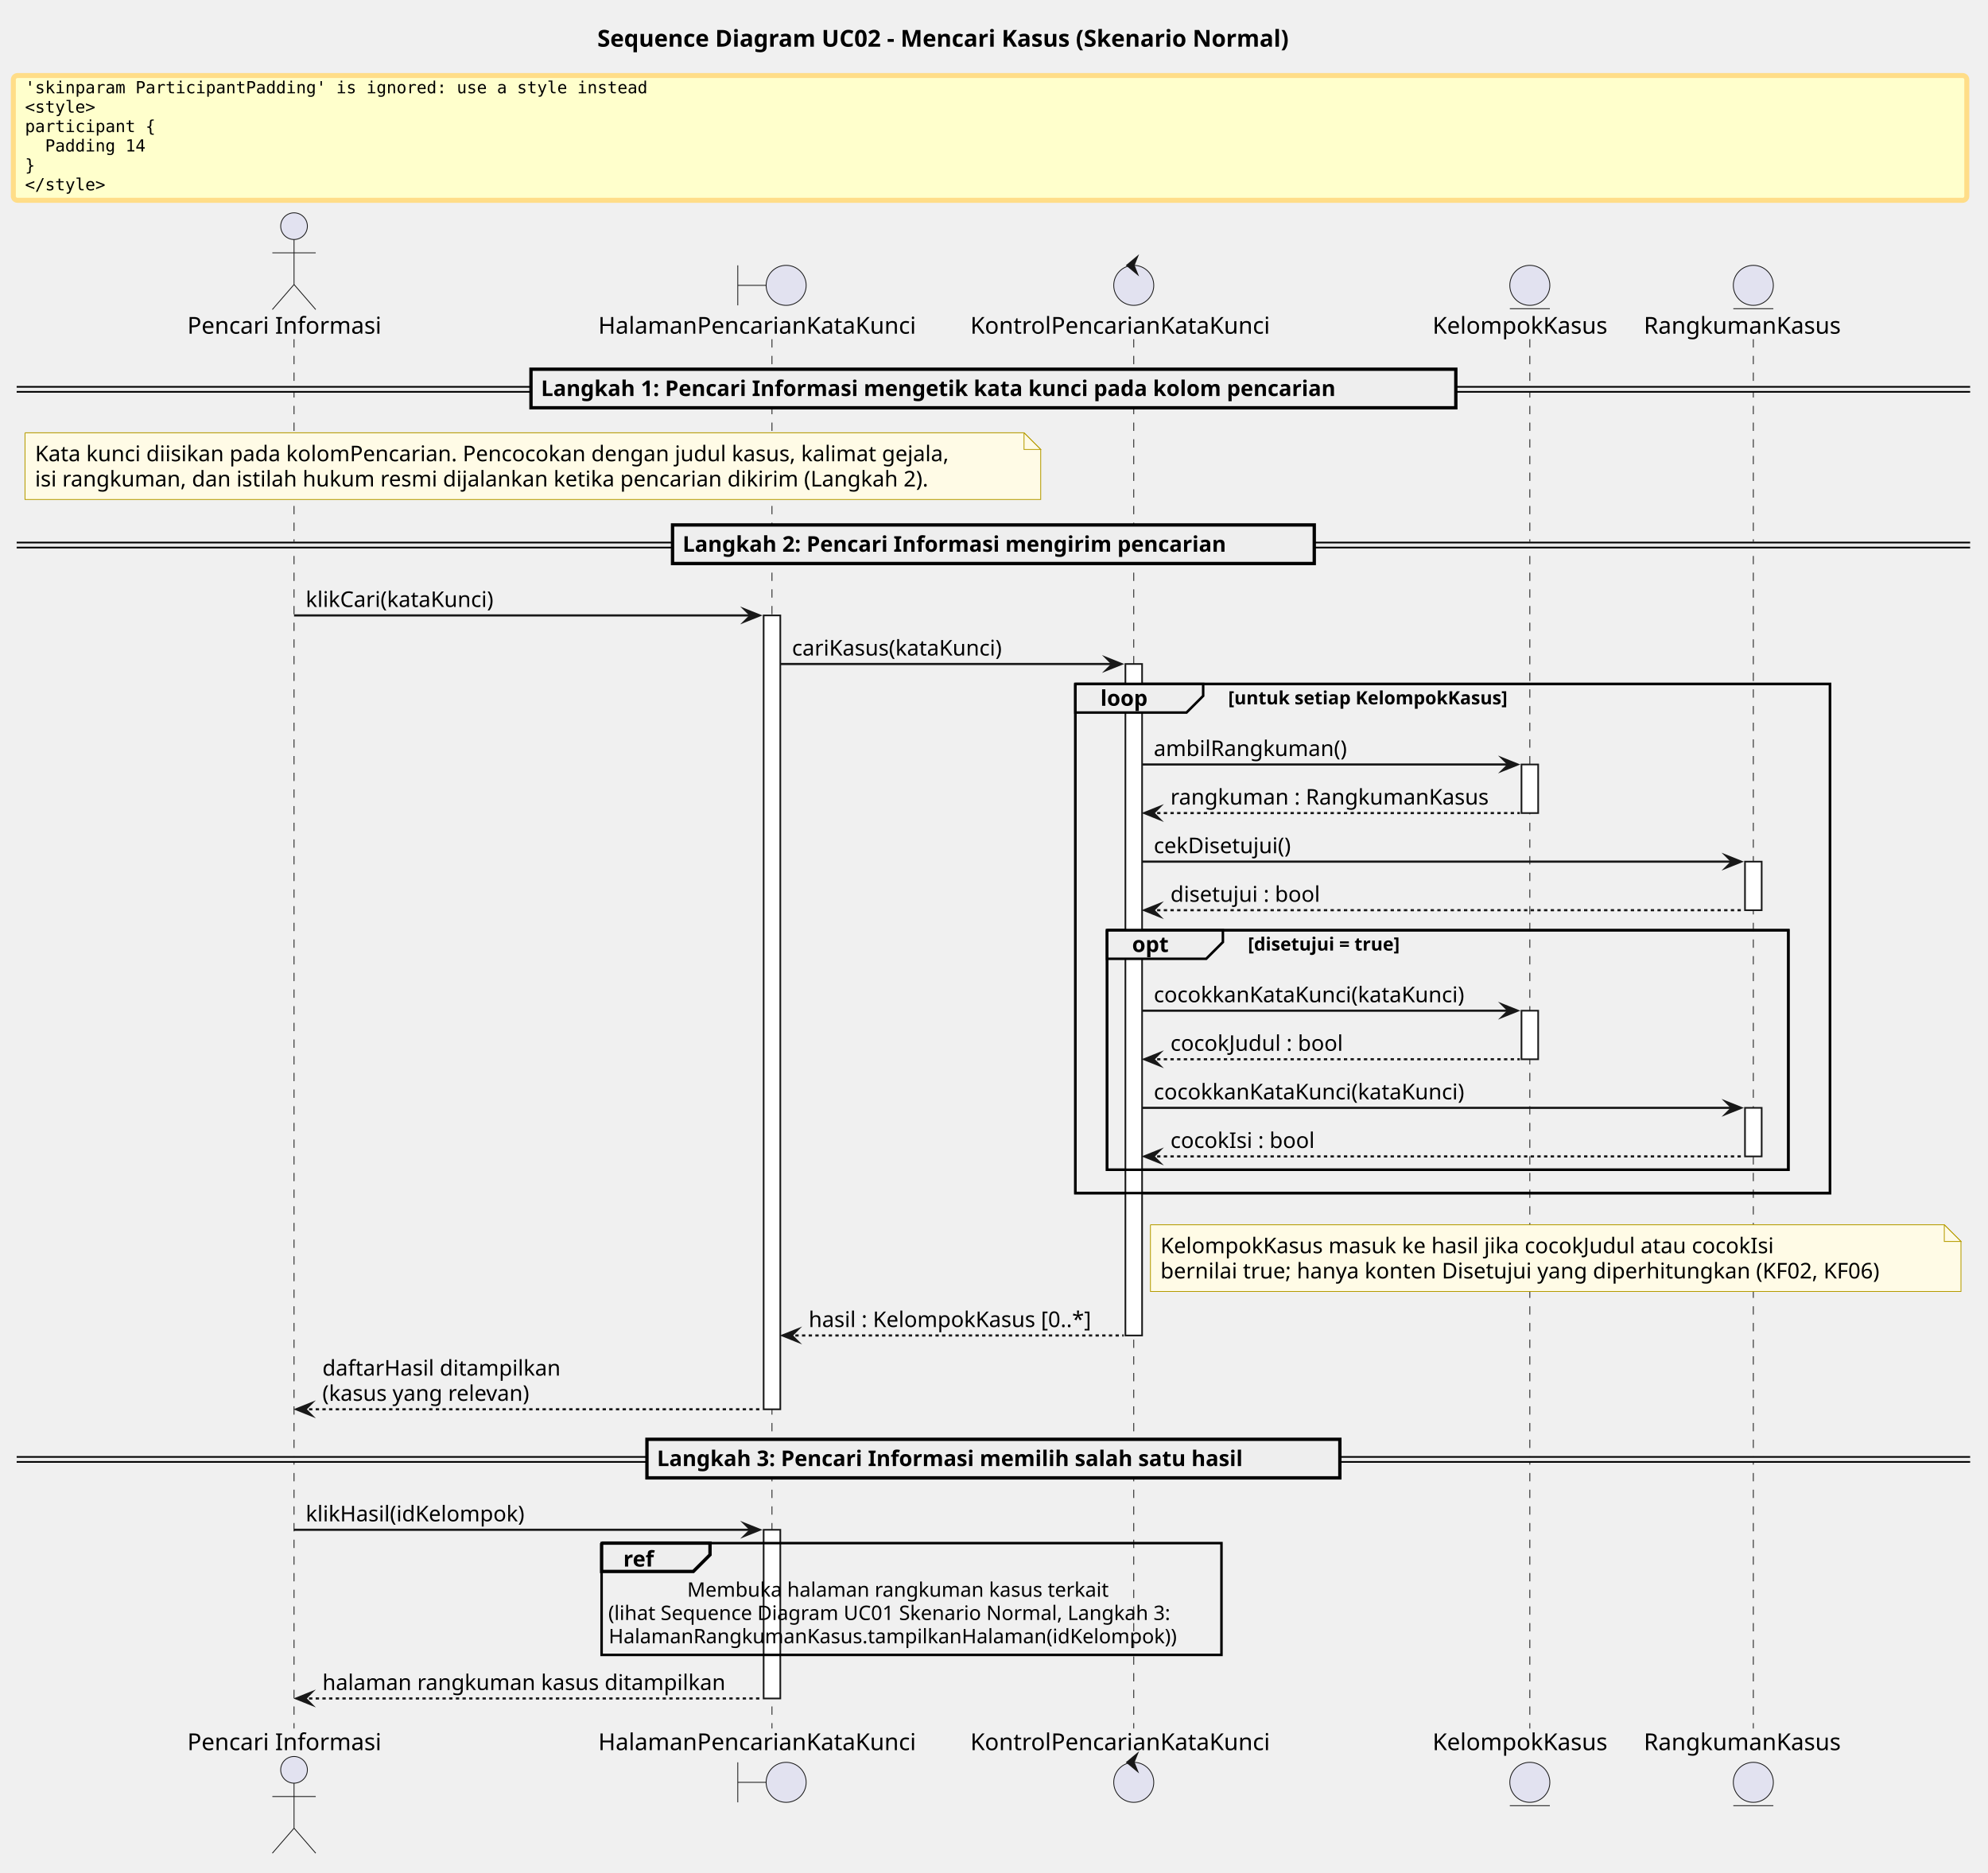
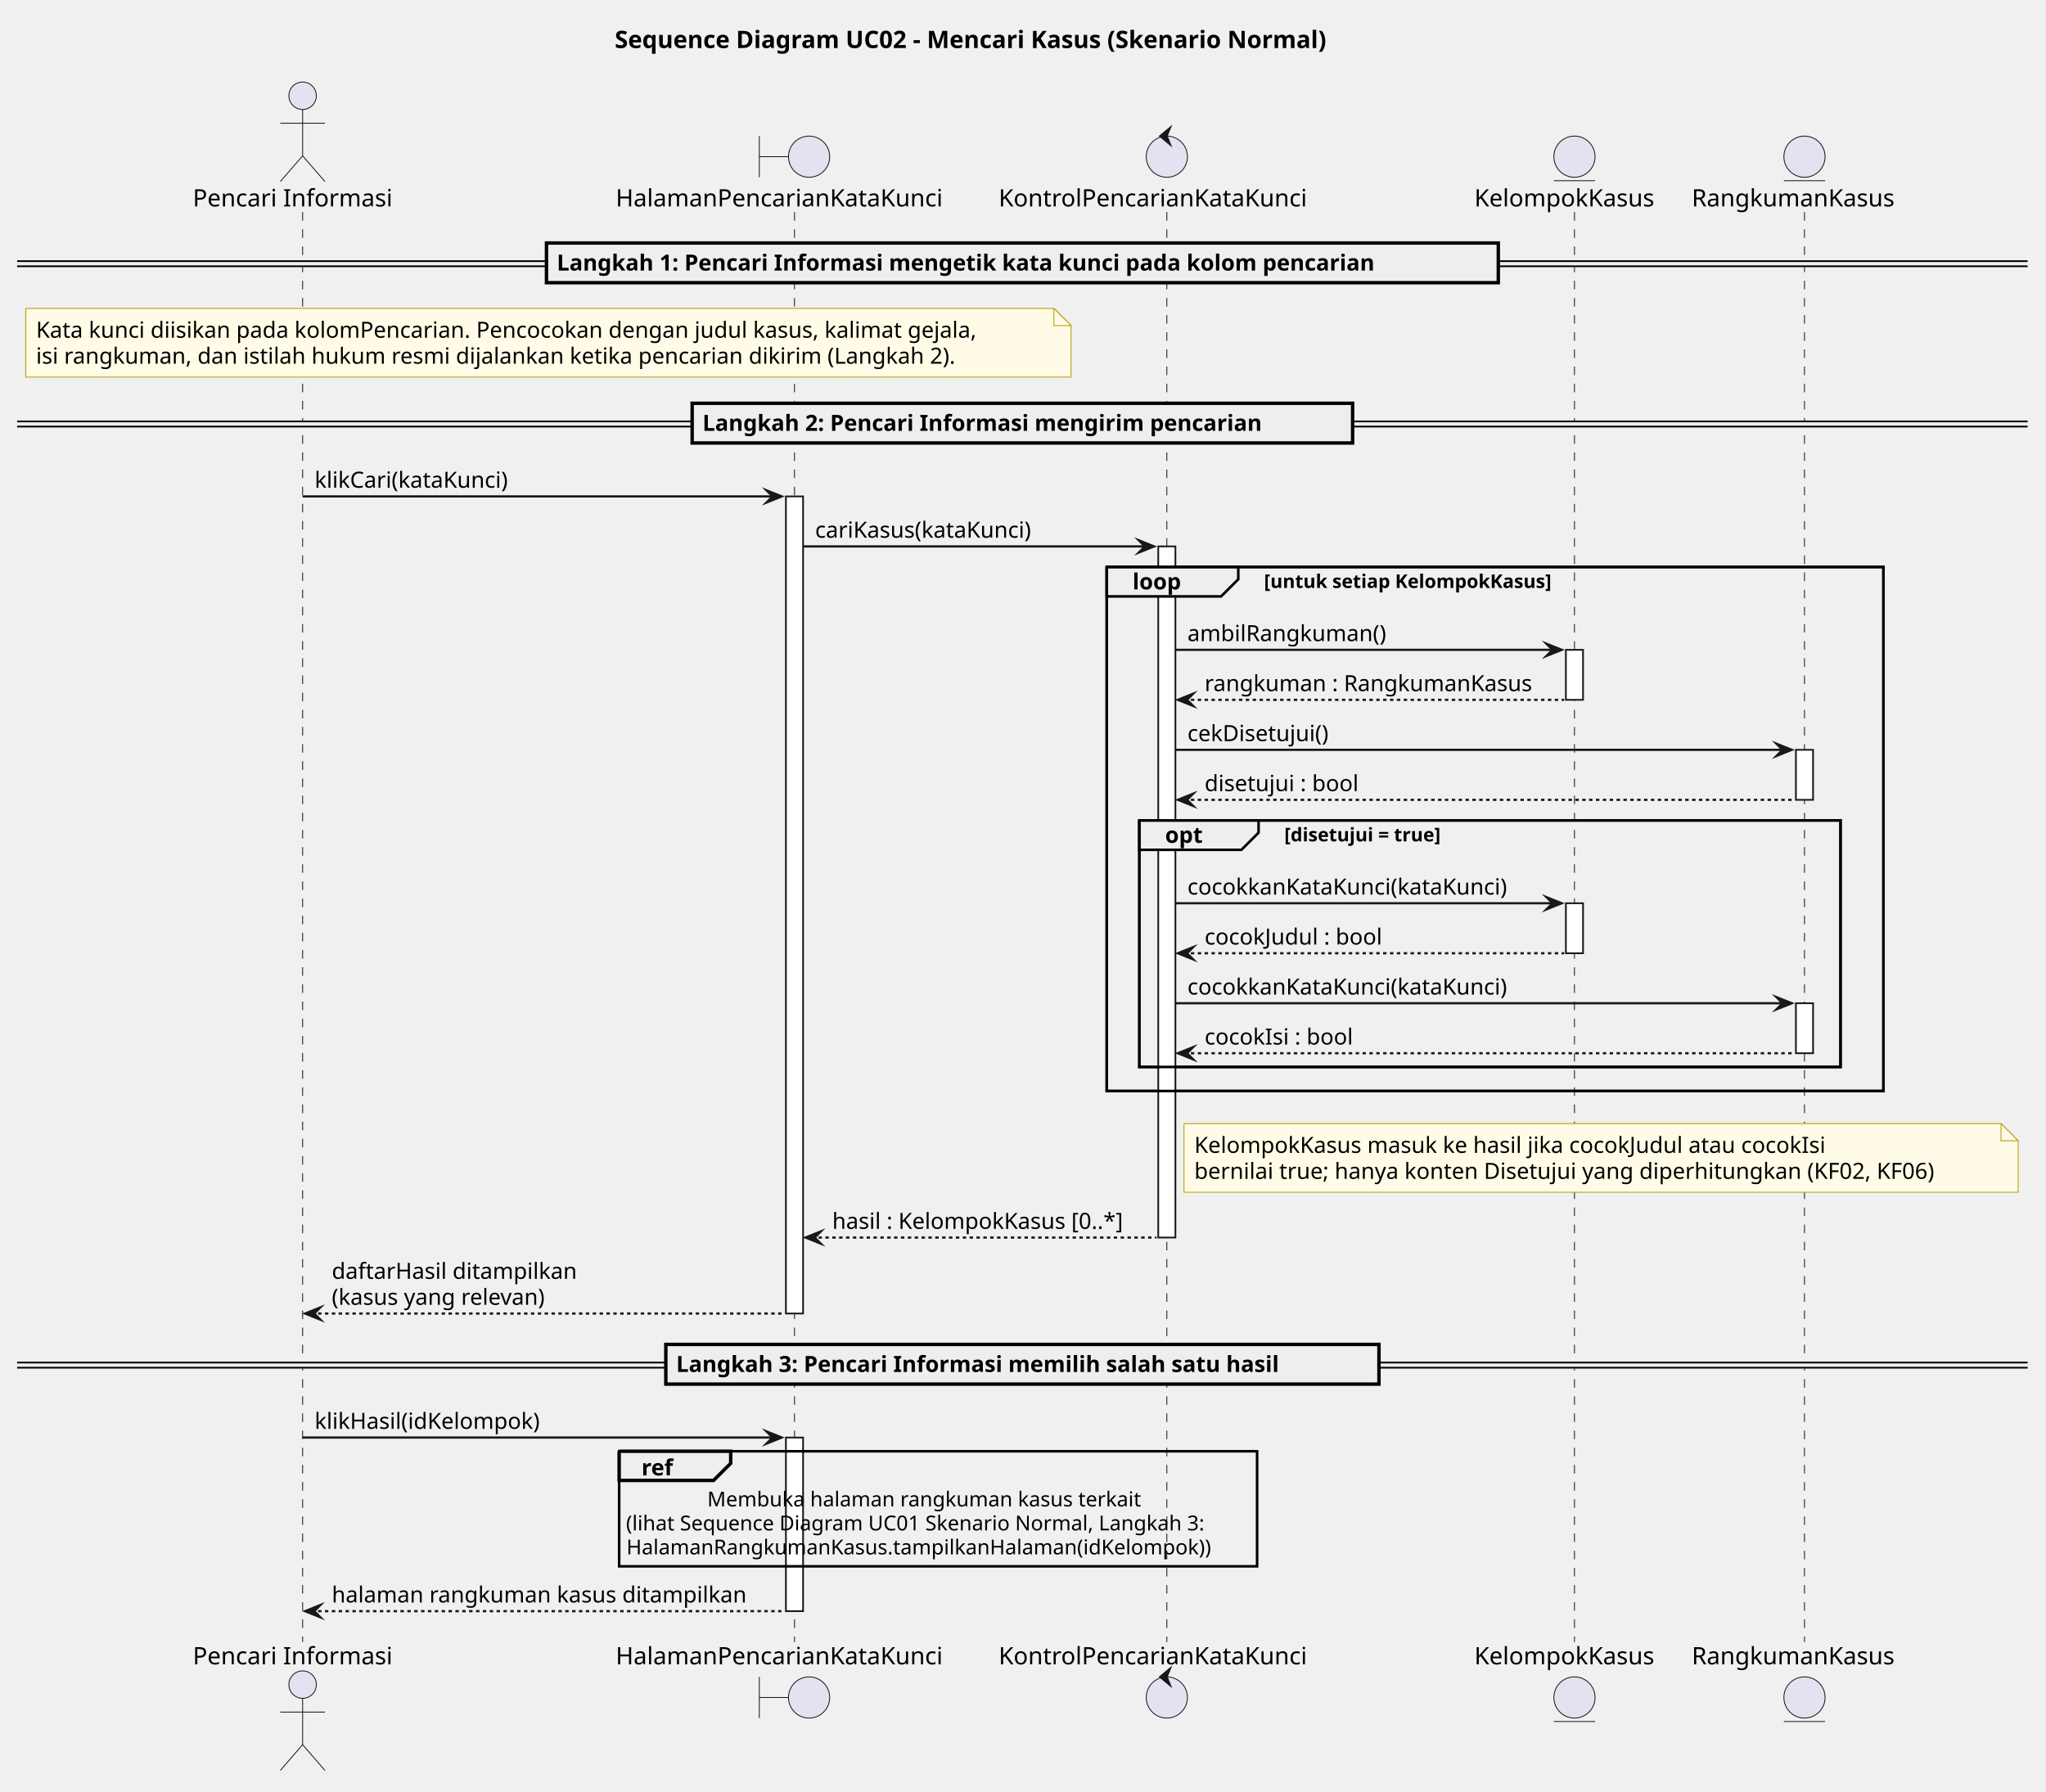
- <svg xmlns="http://www.w3.org/2000/svg" version="1.1" data-diagram-type="SEQUENCE" style="width:1192px;height:1123px;background:#FFFFFF;" width="1192px" height="1123px" viewBox="0 0 1192 1123" zoomAndPan="magnify" preserveAspectRatio="none" contentStyleType="text/css">
+ <svg xmlns="http://www.w3.org/2000/svg" version="1.1" data-diagram-type="SEQUENCE" style="width:1192px;height:1044px;background:#FFFFFF;" width="1192px" height="1044px" viewBox="0 0 1192 1044" zoomAndPan="magnify" preserveAspectRatio="none" contentStyleType="text/css">
  <defs />
  <g font-family="sans-serif" lengthAdjust="spacing">
    <g class="title" data-source-line="1">
      <text x="358.159" y="27.995" fill="#000" font-size="14" textLength="473.97" font-weight="700">Sequence Diagram UC02 - Mencari Kasus (Skenario Normal)</text>
    </g>
-     <rect x="8" y="45.297" width="1171.288" height="74.844" fill="#FFC" style="stroke:#FD8;stroke-width:3;" rx="2.5" ry="2.5" />
-     <text x="15" y="55.938" fill="#000" font-size="10" textLength="373.271" font-family="monospace">'skinparam ParticipantPadding' is ignored: use a style instead</text>
-     <text x="15" y="67.578" fill="#000" font-size="10" textLength="42.144" font-family="monospace">&lt;style&gt;</text>
-     <text x="15" y="79.219" fill="#000" font-size="10" textLength="78.267" font-family="monospace">participant {</text>
-     <text x="27.041" y="90.859" fill="#000" font-size="10" textLength="60.205" font-family="monospace">Padding 14</text>
-     <text x="15" y="102.5" fill="#000" font-size="10" font-family="monospace">}</text>
-     <text x="15" y="114.141" fill="#000" font-size="10" textLength="48.164" font-family="monospace">&lt;/style&gt;</text>
-     <rect x="644.795" y="410.234" width="452.499" height="305.328" fill="none" style="stroke:#000;stroke-width:1.5;" />
-     <rect x="663.795" y="557.898" width="408.499" height="143.664" fill="none" style="stroke:#000;stroke-width:1.5;" />
+     <rect x="644.795" y="330.391" width="452.499" height="305.328" fill="none" style="stroke:#000;stroke-width:1.5;" />
+     <rect x="663.795" y="478.055" width="408.499" height="143.664" fill="none" style="stroke:#000;stroke-width:1.5;" />
    <g>
-       <rect x="172.806" y="203.438" width="8" height="833.227" fill="#000" fill-opacity="0" />
-       <line x1="176.306" y1="203.438" x2="176.306" y2="1036.664" style="stroke:#181818;stroke-width:0.5;stroke-dasharray:5,5;" />
+       <rect x="172.806" y="123.594" width="8" height="833.227" fill="#000" fill-opacity="0" />
+       <line x1="176.306" y1="123.594" x2="176.306" y2="956.82" style="stroke:#181818;stroke-width:0.5;stroke-dasharray:5,5;" />
    </g>
    <g>
-       <rect x="459.375" y="203.438" width="8" height="833.227" fill="#000" fill-opacity="0" />
-       <line x1="462.875" y1="203.438" x2="462.875" y2="1036.664" style="stroke:#181818;stroke-width:0.5;stroke-dasharray:5,5;" />
+       <rect x="459.375" y="123.594" width="8" height="833.227" fill="#000" fill-opacity="0" />
+       <line x1="462.875" y1="123.594" x2="462.875" y2="956.82" style="stroke:#181818;stroke-width:0.5;stroke-dasharray:5,5;" />
    </g>
    <g>
-       <rect x="457.875" y="369.102" width="10" height="476.125" fill="#FFF" style="stroke:#181818;stroke-width:1;" />
+       <rect x="457.875" y="289.258" width="10" height="476.125" fill="#FFF" style="stroke:#181818;stroke-width:1;" />
    </g>
    <g>
-       <rect x="457.875" y="917.492" width="10" height="101.172" fill="#FFF" style="stroke:#181818;stroke-width:1;" />
+       <rect x="457.875" y="837.648" width="10" height="101.172" fill="#FFF" style="stroke:#181818;stroke-width:1;" />
    </g>
    <g>
-       <rect x="676.295" y="203.438" width="8" height="833.227" fill="#000" fill-opacity="0" />
-       <line x1="679.795" y1="203.438" x2="679.795" y2="1036.664" style="stroke:#181818;stroke-width:0.5;stroke-dasharray:5,5;" />
+       <rect x="676.295" y="123.594" width="8" height="833.227" fill="#000" fill-opacity="0" />
+       <line x1="679.795" y1="123.594" x2="679.795" y2="956.82" style="stroke:#181818;stroke-width:0.5;stroke-dasharray:5,5;" />
    </g>
    <g>
-       <rect x="674.795" y="398.234" width="10" height="402.727" fill="#FFF" style="stroke:#181818;stroke-width:1;" />
+       <rect x="674.795" y="318.391" width="10" height="402.727" fill="#FFF" style="stroke:#181818;stroke-width:1;" />
    </g>
    <g>
-       <rect x="913.782" y="203.438" width="8" height="833.227" fill="#000" fill-opacity="0" />
-       <line x1="917.282" y1="203.438" x2="917.282" y2="1036.664" style="stroke:#181818;stroke-width:0.5;stroke-dasharray:5,5;" />
+       <rect x="913.782" y="123.594" width="8" height="833.227" fill="#000" fill-opacity="0" />
+       <line x1="917.282" y1="123.594" x2="917.282" y2="956.82" style="stroke:#181818;stroke-width:0.5;stroke-dasharray:5,5;" />
    </g>
    <g>
-       <rect x="912.282" y="458.5" width="10" height="29.133" fill="#FFF" style="stroke:#181818;stroke-width:1;" />
+       <rect x="912.282" y="378.656" width="10" height="29.133" fill="#FFF" style="stroke:#181818;stroke-width:1;" />
    </g>
    <g>
-       <rect x="912.282" y="606.164" width="10" height="29.133" fill="#FFF" style="stroke:#181818;stroke-width:1;" />
+       <rect x="912.282" y="526.32" width="10" height="29.133" fill="#FFF" style="stroke:#181818;stroke-width:1;" />
    </g>
    <g>
-       <rect x="1047.794" y="203.438" width="8" height="833.227" fill="#000" fill-opacity="0" />
-       <line x1="1051.294" y1="203.438" x2="1051.294" y2="1036.664" style="stroke:#181818;stroke-width:0.5;stroke-dasharray:5,5;" />
+       <rect x="1047.794" y="123.594" width="8" height="833.227" fill="#000" fill-opacity="0" />
+       <line x1="1051.294" y1="123.594" x2="1051.294" y2="956.82" style="stroke:#181818;stroke-width:0.5;stroke-dasharray:5,5;" />
    </g>
    <g>
-       <rect x="1046.294" y="516.766" width="10" height="29.133" fill="#FFF" style="stroke:#181818;stroke-width:1;" />
+       <rect x="1046.294" y="436.922" width="10" height="29.133" fill="#FFF" style="stroke:#181818;stroke-width:1;" />
    </g>
    <g>
-       <rect x="1046.294" y="664.43" width="10" height="29.133" fill="#FFF" style="stroke:#181818;stroke-width:1;" />
+       <rect x="1046.294" y="584.586" width="10" height="29.133" fill="#FFF" style="stroke:#181818;stroke-width:1;" />
    </g>
-     <text x="112.329" y="200.136" fill="#000" font-size="14" textLength="121.953">Pencari Informasi</text>
-     <ellipse cx="176.306" cy="135.641" rx="8" ry="8" fill="#E2E2F0" style="stroke:#181818;stroke-width:0.5;" />
-     <path d="M176.306,143.641 L176.306,170.641 M163.306,151.641 L189.306,151.641 M176.306,170.641 L163.306,185.641 M176.306,170.641 L189.306,185.641" style="stroke:#181818;stroke-width:0.5;" fill="none" />
-     <text x="358.72" y="200.136" fill="#000" font-size="14" textLength="202.31">HalamanPencarianKataKunci</text>
-     <path d="M442.375,159.141 L442.375,183.141 M442.375,171.141 L459.375,171.141" style="stroke:#181818;stroke-width:0.5;" fill="none" />
-     <ellipse cx="471.375" cy="171.141" rx="12" ry="12" fill="#E2E2F0" style="stroke:#181818;stroke-width:0.5;" />
-     <text x="581.813" y="200.136" fill="#000" font-size="14" textLength="189.964">KontrolPencarianKataKunci</text>
-     <ellipse cx="679.795" cy="171.141" rx="12" ry="12" fill="#E2E2F0" style="stroke:#181818;stroke-width:0.5;" />
-     <polygon points="675.795,159.141,681.795,154.141,679.795,159.141,681.795,164.141,675.795,159.141" fill="#181818" style="stroke:#181818;stroke-width:1;stroke-linejoin:miter;stroke-miterlimit:10;" />
-     <text x="858.948" y="200.136" fill="#000" font-size="14" textLength="110.667">KelompokKasus</text>
-     <ellipse cx="917.282" cy="171.141" rx="12" ry="12" fill="#E2E2F0" style="stroke:#181818;stroke-width:0.5;" />
-     <line x1="905.282" y1="185.141" x2="929.282" y2="185.141" style="stroke:#181818;stroke-width:0.5;" />
-     <text x="985.615" y="200.136" fill="#000" font-size="14" textLength="125.357">RangkumanKasus</text>
-     <ellipse cx="1051.294" cy="171.141" rx="12" ry="12" fill="#E2E2F0" style="stroke:#181818;stroke-width:0.5;" />
-     <line x1="1039.294" y1="185.141" x2="1063.294" y2="185.141" style="stroke:#181818;stroke-width:0.5;" />
-     <text x="112.329" y="1049.659" fill="#000" font-size="14" textLength="121.953">Pencari Informasi</text>
-     <ellipse cx="176.306" cy="1061.461" rx="8" ry="8" fill="#E2E2F0" style="stroke:#181818;stroke-width:0.5;" />
-     <path d="M176.306,1069.461 L176.306,1096.461 M163.306,1077.461 L189.306,1077.461 M176.306,1096.461 L163.306,1111.461 M176.306,1096.461 L189.306,1111.461" style="stroke:#181818;stroke-width:0.5;" fill="none" />
-     <text x="358.72" y="1049.659" fill="#000" font-size="14" textLength="202.31">HalamanPencarianKataKunci</text>
-     <path d="M442.375,1056.961 L442.375,1080.961 M442.375,1068.961 L459.375,1068.961" style="stroke:#181818;stroke-width:0.5;" fill="none" />
-     <ellipse cx="471.375" cy="1068.961" rx="12" ry="12" fill="#E2E2F0" style="stroke:#181818;stroke-width:0.5;" />
-     <text x="581.813" y="1049.659" fill="#000" font-size="14" textLength="189.964">KontrolPencarianKataKunci</text>
-     <ellipse cx="679.795" cy="1068.961" rx="12" ry="12" fill="#E2E2F0" style="stroke:#181818;stroke-width:0.5;" />
-     <polygon points="675.795,1056.961,681.795,1051.961,679.795,1056.961,681.795,1061.961,675.795,1056.961" fill="#181818" style="stroke:#181818;stroke-width:1;stroke-linejoin:miter;stroke-miterlimit:10;" />
-     <text x="858.948" y="1049.659" fill="#000" font-size="14" textLength="110.667">KelompokKasus</text>
-     <ellipse cx="917.282" cy="1068.961" rx="12" ry="12" fill="#E2E2F0" style="stroke:#181818;stroke-width:0.5;" />
-     <line x1="905.282" y1="1082.961" x2="929.282" y2="1082.961" style="stroke:#181818;stroke-width:0.5;" />
-     <text x="985.615" y="1049.659" fill="#000" font-size="14" textLength="125.357">RangkumanKasus</text>
-     <ellipse cx="1051.294" cy="1068.961" rx="12" ry="12" fill="#E2E2F0" style="stroke:#181818;stroke-width:0.5;" />
-     <line x1="1039.294" y1="1082.961" x2="1063.294" y2="1082.961" style="stroke:#181818;stroke-width:0.5;" />
-     <rect x="10" y="232.004" width="1171.288" height="3" fill="#EEE" style="stroke:#EEE;stroke-width:1;" />
-     <line x1="10" y1="232.004" x2="1181.288" y2="232.004" style="stroke:#000;stroke-width:1;" />
-     <line x1="10" y1="235.004" x2="1181.288" y2="235.004" style="stroke:#000;stroke-width:1;" />
-     <rect x="318.376" y="221.438" width="554.535" height="23.133" fill="#EEE" style="stroke:#000;stroke-width:2;" />
-     <text x="324.376" y="237.504" fill="#000" font-size="13" textLength="536.009" font-weight="700">Langkah 1: Pencari Informasi mengetik kata kunci pada kolom pencarian</text>
-     <path d="M15,259.57 L15,299.57 L624,299.57 L624,269.57 L614,259.57 L15,259.57" style="stroke:#B59B00;stroke-width:0.5;" fill="#FFFBE6" />
-     <path d="M614,259.57 L614,269.57 L624,269.57 L614,259.57" style="stroke:#B59B00;stroke-width:0.5;" fill="#FFFBE6" />
-     <text x="21" y="276.637" fill="#000" font-size="13" textLength="588.18">Kata kunci diisikan pada kolomPencarian. Pencocokan dengan judul kasus, kalimat gejala,</text>
-     <text x="21" y="291.77" fill="#000" font-size="13" textLength="576.786">isi rangkuman, dan istilah hukum resmi dijalankan ketika pencarian dikirim (Langkah 2).</text>
-     <rect x="10" y="325.402" width="1171.288" height="3" fill="#EEE" style="stroke:#EEE;stroke-width:1;" />
-     <line x1="10" y1="325.402" x2="1181.288" y2="325.402" style="stroke:#000;stroke-width:1;" />
-     <line x1="10" y1="328.402" x2="1181.288" y2="328.402" style="stroke:#000;stroke-width:1;" />
-     <rect x="403.254" y="314.836" width="384.779" height="23.133" fill="#EEE" style="stroke:#000;stroke-width:2;" />
-     <text x="409.254" y="330.903" fill="#000" font-size="13" textLength="366.253" font-weight="700">Langkah 2: Pencari Informasi mengirim pencarian</text>
-     <polygon points="445.875,365.102,455.875,369.102,445.875,373.102,449.875,369.102" fill="#181818" style="stroke:#181818;stroke-width:1;stroke-linejoin:miter;stroke-miterlimit:10;" />
-     <line x1="176.306" y1="369.102" x2="451.875" y2="369.102" style="stroke:#181818;stroke-width:1.3;" />
-     <text x="183.306" y="364.036" fill="#000" font-size="13" textLength="122.745">klikCari(kataKunci)</text>
-     <polygon points="662.795,394.234,672.795,398.234,662.795,402.234,666.795,398.234" fill="#181818" style="stroke:#181818;stroke-width:1;stroke-linejoin:miter;stroke-miterlimit:10;" />
-     <line x1="467.875" y1="398.234" x2="668.795" y2="398.234" style="stroke:#181818;stroke-width:1.3;" />
-     <text x="474.875" y="393.168" fill="#000" font-size="13" textLength="136.811">cariKasus(kataKunci)</text>
-     <path d="M644.795,410.234 L721.419,410.234 L721.419,417.367 L711.419,427.367 L644.795,427.367 L644.795,410.234" style="stroke:#000;stroke-width:1.5;" fill="#EEE" />
-     <rect x="644.795" y="410.234" width="452.499" height="305.328" fill="none" style="stroke:#000;stroke-width:1.5;" />
-     <text x="659.795" y="423.301" fill="#000" font-size="13" textLength="31.624" font-weight="700">loop</text>
-     <text x="736.419" y="422.445" fill="#000" font-size="11" textLength="190.507" font-weight="700">[untuk setiap KelompokKasus]</text>
-     <polygon points="900.282,454.5,910.282,458.5,900.282,462.5,904.282,458.5" fill="#181818" style="stroke:#181818;stroke-width:1;stroke-linejoin:miter;stroke-miterlimit:10;" />
-     <line x1="684.795" y1="458.5" x2="906.282" y2="458.5" style="stroke:#181818;stroke-width:1.3;" />
-     <text x="691.795" y="453.434" fill="#000" font-size="13" textLength="124.376">ambilRangkuman()</text>
-     <polygon points="695.795,483.633,685.795,487.633,695.795,491.633,691.795,487.633" fill="#181818" style="stroke:#181818;stroke-width:1;stroke-linejoin:miter;stroke-miterlimit:10;" />
-     <line x1="689.795" y1="487.633" x2="911.282" y2="487.633" style="stroke:#181818;stroke-width:1.3;stroke-dasharray:2,2;" />
-     <text x="701.795" y="482.567" fill="#000" font-size="13" textLength="203.487">rangkuman : RangkumanKasus</text>
-     <polygon points="1034.294,512.766,1044.294,516.766,1034.294,520.766,1038.294,516.766" fill="#181818" style="stroke:#181818;stroke-width:1;stroke-linejoin:miter;stroke-miterlimit:10;" />
-     <line x1="684.795" y1="516.766" x2="1040.294" y2="516.766" style="stroke:#181818;stroke-width:1.3;" />
-     <text x="691.795" y="511.7" fill="#000" font-size="13" textLength="90.01">cekDisetujui()</text>
-     <polygon points="695.795,541.898,685.795,545.898,695.795,549.898,691.795,545.898" fill="#181818" style="stroke:#181818;stroke-width:1;stroke-linejoin:miter;stroke-miterlimit:10;" />
-     <line x1="689.795" y1="545.898" x2="1045.294" y2="545.898" style="stroke:#181818;stroke-width:1.3;stroke-dasharray:2,2;" />
-     <text x="701.795" y="540.833" fill="#000" font-size="13" textLength="95.85">disetujui : bool</text>
-     <path d="M663.795,557.898 L733.246,557.898 L733.246,565.031 L723.246,575.031 L663.795,575.031 L663.795,557.898" style="stroke:#000;stroke-width:1.5;" fill="#EEE" />
-     <rect x="663.795" y="557.898" width="408.499" height="143.664" fill="none" style="stroke:#000;stroke-width:1.5;" />
-     <text x="678.795" y="570.965" fill="#000" font-size="13" textLength="24.451" font-weight="700">opt</text>
-     <text x="748.246" y="570.109" fill="#000" font-size="11" textLength="107.019" font-weight="700">[disetujui = true]</text>
-     <polygon points="900.282,602.164,910.282,606.164,900.282,610.164,904.282,606.164" fill="#181818" style="stroke:#181818;stroke-width:1;stroke-linejoin:miter;stroke-miterlimit:10;" />
-     <line x1="684.795" y1="606.164" x2="906.282" y2="606.164" style="stroke:#181818;stroke-width:1.3;" />
-     <text x="691.795" y="601.098" fill="#000" font-size="13" textLength="201.246">cocokkanKataKunci(kataKunci)</text>
-     <polygon points="695.795,631.297,685.795,635.297,695.795,639.297,691.795,635.297" fill="#181818" style="stroke:#181818;stroke-width:1;stroke-linejoin:miter;stroke-miterlimit:10;" />
-     <line x1="689.795" y1="635.297" x2="911.282" y2="635.297" style="stroke:#181818;stroke-width:1.3;stroke-dasharray:2,2;" />
-     <text x="701.795" y="630.231" fill="#000" font-size="13" textLength="110.322">cocokJudul : bool</text>
-     <polygon points="1034.294,660.43,1044.294,664.43,1034.294,668.43,1038.294,664.43" fill="#181818" style="stroke:#181818;stroke-width:1;stroke-linejoin:miter;stroke-miterlimit:10;" />
-     <line x1="684.795" y1="664.43" x2="1040.294" y2="664.43" style="stroke:#181818;stroke-width:1.3;" />
-     <text x="691.795" y="659.364" fill="#000" font-size="13" textLength="201.246">cocokkanKataKunci(kataKunci)</text>
-     <polygon points="695.795,689.563,685.795,693.563,695.795,697.563,691.795,693.563" fill="#181818" style="stroke:#181818;stroke-width:1;stroke-linejoin:miter;stroke-miterlimit:10;" />
-     <line x1="689.795" y1="693.563" x2="1045.294" y2="693.563" style="stroke:#181818;stroke-width:1.3;stroke-dasharray:2,2;" />
-     <text x="701.795" y="688.497" fill="#000" font-size="13" textLength="92.365">cocokIsi : bool</text>
-     <path d="M689.795,734.563 L689.795,774.563 L1175.795,774.563 L1175.795,744.563 L1165.795,734.563 L689.795,734.563" style="stroke:#B59B00;stroke-width:0.5;" fill="#FFFBE6" />
-     <path d="M1165.795,734.563 L1165.795,744.563 L1175.795,744.563 L1165.795,734.563" style="stroke:#B59B00;stroke-width:0.5;" fill="#FFFBE6" />
-     <text x="695.795" y="751.629" fill="#000" font-size="13" textLength="394.431">KelompokKasus masuk ke hasil jika cocokJudul atau cocokIsi</text>
-     <text x="695.795" y="766.762" fill="#000" font-size="13" textLength="465.493">bernilai true; hanya konten Disetujui yang diperhitungkan (KF02, KF06)</text>
-     <polygon points="478.875,796.961,468.875,800.961,478.875,804.961,474.875,800.961" fill="#181818" style="stroke:#181818;stroke-width:1;stroke-linejoin:miter;stroke-miterlimit:10;" />
-     <line x1="472.875" y1="800.961" x2="673.795" y2="800.961" style="stroke:#181818;stroke-width:1.3;stroke-dasharray:2,2;" />
-     <text x="484.875" y="795.895" fill="#000" font-size="13" textLength="182.92">hasil : KelompokKasus [0..*]</text>
-     <polygon points="187.306,841.227,177.306,845.227,187.306,849.227,183.306,845.227" fill="#181818" style="stroke:#181818;stroke-width:1;stroke-linejoin:miter;stroke-miterlimit:10;" />
-     <line x1="181.306" y1="845.227" x2="456.875" y2="845.227" style="stroke:#181818;stroke-width:1.3;stroke-dasharray:2,2;" />
-     <text x="193.306" y="825.028" fill="#000" font-size="13" textLength="151.874">daftarHasil ditampilkan</text>
-     <text x="193.306" y="840.161" fill="#000" font-size="13" textLength="136.69">(kasus yang relevan)</text>
-     <rect x="10" y="873.793" width="1171.288" height="3" fill="#EEE" style="stroke:#EEE;stroke-width:1;" />
-     <line x1="10" y1="873.793" x2="1181.288" y2="873.793" style="stroke:#000;stroke-width:1;" />
-     <line x1="10" y1="876.793" x2="1181.288" y2="876.793" style="stroke:#000;stroke-width:1;" />
-     <rect x="387.909" y="863.227" width="415.47" height="23.133" fill="#EEE" style="stroke:#000;stroke-width:2;" />
-     <text x="393.909" y="879.293" fill="#000" font-size="13" textLength="396.944" font-weight="700">Langkah 3: Pencari Informasi memilih salah satu hasil</text>
-     <polygon points="445.875,913.492,455.875,917.492,445.875,921.492,449.875,917.492" fill="#181818" style="stroke:#181818;stroke-width:1;stroke-linejoin:miter;stroke-miterlimit:10;" />
-     <line x1="176.306" y1="917.492" x2="451.875" y2="917.492" style="stroke:#181818;stroke-width:1.3;" />
-     <text x="183.306" y="912.426" fill="#000" font-size="13" textLength="140.512">klikHasil(idKelompok)</text>
-     <rect x="360.72" y="925.492" width="371.668" height="67.039" fill="none" style="stroke:#000;stroke-width:1.5;" />
-     <path d="M360.72,925.492 L425.72,925.492 L425.72,932.492 L415.72,942.492 L360.72,942.492 L360.72,925.492" style="stroke:#000;stroke-width:2;" fill="#EEE" />
-     <text x="373.72" y="939.559" fill="#000" font-size="13" textLength="20.884" font-weight="700">ref</text>
-     <text x="412.058" y="957.631" fill="#000" font-size="12" textLength="268.992">Membuka halaman rangkuman kasus terkait</text>
-     <text x="364.72" y="971.6" fill="#000" font-size="12" textLength="363.668">(lihat Sequence Diagram UC01 Skenario Normal, Langkah 3:</text>
-     <text x="364.978" y="985.568" fill="#000" font-size="12" textLength="363.152">HalamanRangkumanKasus.tampilkanHalaman(idKelompok))</text>
-     <polygon points="187.306,1014.664,177.306,1018.664,187.306,1022.664,183.306,1018.664" fill="#181818" style="stroke:#181818;stroke-width:1;stroke-linejoin:miter;stroke-miterlimit:10;" />
-     <line x1="181.306" y1="1018.664" x2="456.875" y2="1018.664" style="stroke:#181818;stroke-width:1.3;stroke-dasharray:2,2;" />
-     <text x="193.306" y="1013.598" fill="#000" font-size="13" textLength="257.569">halaman rangkuman kasus ditampilkan</text>
+     <text x="112.329" y="120.292" fill="#000" font-size="14" textLength="121.953">Pencari Informasi</text>
+     <ellipse cx="176.306" cy="55.797" rx="8" ry="8" fill="#E2E2F0" style="stroke:#181818;stroke-width:0.5;" />
+     <path d="M176.306,63.797 L176.306,90.797 M163.306,71.797 L189.306,71.797 M176.306,90.797 L163.306,105.797 M176.306,90.797 L189.306,105.797" style="stroke:#181818;stroke-width:0.5;" fill="none" />
+     <text x="358.72" y="120.292" fill="#000" font-size="14" textLength="202.31">HalamanPencarianKataKunci</text>
+     <path d="M442.375,79.297 L442.375,103.297 M442.375,91.297 L459.375,91.297" style="stroke:#181818;stroke-width:0.5;" fill="none" />
+     <ellipse cx="471.375" cy="91.297" rx="12" ry="12" fill="#E2E2F0" style="stroke:#181818;stroke-width:0.5;" />
+     <text x="581.813" y="120.292" fill="#000" font-size="14" textLength="189.964">KontrolPencarianKataKunci</text>
+     <ellipse cx="679.795" cy="91.297" rx="12" ry="12" fill="#E2E2F0" style="stroke:#181818;stroke-width:0.5;" />
+     <polygon points="675.795,79.297,681.795,74.297,679.795,79.297,681.795,84.297,675.795,79.297" fill="#181818" style="stroke:#181818;stroke-width:1;stroke-linejoin:miter;stroke-miterlimit:10;" />
+     <text x="858.948" y="120.292" fill="#000" font-size="14" textLength="110.667">KelompokKasus</text>
+     <ellipse cx="917.282" cy="91.297" rx="12" ry="12" fill="#E2E2F0" style="stroke:#181818;stroke-width:0.5;" />
+     <line x1="905.282" y1="105.297" x2="929.282" y2="105.297" style="stroke:#181818;stroke-width:0.5;" />
+     <text x="985.615" y="120.292" fill="#000" font-size="14" textLength="125.357">RangkumanKasus</text>
+     <ellipse cx="1051.294" cy="91.297" rx="12" ry="12" fill="#E2E2F0" style="stroke:#181818;stroke-width:0.5;" />
+     <line x1="1039.294" y1="105.297" x2="1063.294" y2="105.297" style="stroke:#181818;stroke-width:0.5;" />
+     <text x="112.329" y="969.815" fill="#000" font-size="14" textLength="121.953">Pencari Informasi</text>
+     <ellipse cx="176.306" cy="981.617" rx="8" ry="8" fill="#E2E2F0" style="stroke:#181818;stroke-width:0.5;" />
+     <path d="M176.306,989.617 L176.306,1016.617 M163.306,997.617 L189.306,997.617 M176.306,1016.617 L163.306,1031.617 M176.306,1016.617 L189.306,1031.617" style="stroke:#181818;stroke-width:0.5;" fill="none" />
+     <text x="358.72" y="969.815" fill="#000" font-size="14" textLength="202.31">HalamanPencarianKataKunci</text>
+     <path d="M442.375,977.117 L442.375,1001.117 M442.375,989.117 L459.375,989.117" style="stroke:#181818;stroke-width:0.5;" fill="none" />
+     <ellipse cx="471.375" cy="989.117" rx="12" ry="12" fill="#E2E2F0" style="stroke:#181818;stroke-width:0.5;" />
+     <text x="581.813" y="969.815" fill="#000" font-size="14" textLength="189.964">KontrolPencarianKataKunci</text>
+     <ellipse cx="679.795" cy="989.117" rx="12" ry="12" fill="#E2E2F0" style="stroke:#181818;stroke-width:0.5;" />
+     <polygon points="675.795,977.117,681.795,972.117,679.795,977.117,681.795,982.117,675.795,977.117" fill="#181818" style="stroke:#181818;stroke-width:1;stroke-linejoin:miter;stroke-miterlimit:10;" />
+     <text x="858.948" y="969.815" fill="#000" font-size="14" textLength="110.667">KelompokKasus</text>
+     <ellipse cx="917.282" cy="989.117" rx="12" ry="12" fill="#E2E2F0" style="stroke:#181818;stroke-width:0.5;" />
+     <line x1="905.282" y1="1003.117" x2="929.282" y2="1003.117" style="stroke:#181818;stroke-width:0.5;" />
+     <text x="985.615" y="969.815" fill="#000" font-size="14" textLength="125.357">RangkumanKasus</text>
+     <ellipse cx="1051.294" cy="989.117" rx="12" ry="12" fill="#E2E2F0" style="stroke:#181818;stroke-width:0.5;" />
+     <line x1="1039.294" y1="1003.117" x2="1063.294" y2="1003.117" style="stroke:#181818;stroke-width:0.5;" />
+     <rect x="10" y="152.16" width="1171.288" height="3" fill="#EEE" style="stroke:#EEE;stroke-width:1;" />
+     <line x1="10" y1="152.16" x2="1181.288" y2="152.16" style="stroke:#000;stroke-width:1;" />
+     <line x1="10" y1="155.16" x2="1181.288" y2="155.16" style="stroke:#000;stroke-width:1;" />
+     <rect x="318.376" y="141.594" width="554.535" height="23.133" fill="#EEE" style="stroke:#000;stroke-width:2;" />
+     <text x="324.376" y="157.661" fill="#000" font-size="13" textLength="536.009" font-weight="700">Langkah 1: Pencari Informasi mengetik kata kunci pada kolom pencarian</text>
+     <path d="M15,179.727 L15,219.727 L624,219.727 L624,189.727 L614,179.727 L15,179.727" style="stroke:#B59B00;stroke-width:0.5;" fill="#FFFBE6" />
+     <path d="M614,179.727 L614,189.727 L624,189.727 L614,179.727" style="stroke:#B59B00;stroke-width:0.5;" fill="#FFFBE6" />
+     <text x="21" y="196.793" fill="#000" font-size="13" textLength="588.18">Kata kunci diisikan pada kolomPencarian. Pencocokan dengan judul kasus, kalimat gejala,</text>
+     <text x="21" y="211.926" fill="#000" font-size="13" textLength="576.786">isi rangkuman, dan istilah hukum resmi dijalankan ketika pencarian dikirim (Langkah 2).</text>
+     <rect x="10" y="245.559" width="1171.288" height="3" fill="#EEE" style="stroke:#EEE;stroke-width:1;" />
+     <line x1="10" y1="245.559" x2="1181.288" y2="245.559" style="stroke:#000;stroke-width:1;" />
+     <line x1="10" y1="248.559" x2="1181.288" y2="248.559" style="stroke:#000;stroke-width:1;" />
+     <rect x="403.254" y="234.992" width="384.779" height="23.133" fill="#EEE" style="stroke:#000;stroke-width:2;" />
+     <text x="409.254" y="251.059" fill="#000" font-size="13" textLength="366.253" font-weight="700">Langkah 2: Pencari Informasi mengirim pencarian</text>
+     <polygon points="445.875,285.258,455.875,289.258,445.875,293.258,449.875,289.258" fill="#181818" style="stroke:#181818;stroke-width:1;stroke-linejoin:miter;stroke-miterlimit:10;" />
+     <line x1="176.306" y1="289.258" x2="451.875" y2="289.258" style="stroke:#181818;stroke-width:1.3;" />
+     <text x="183.306" y="284.192" fill="#000" font-size="13" textLength="122.745">klikCari(kataKunci)</text>
+     <polygon points="662.795,314.391,672.795,318.391,662.795,322.391,666.795,318.391" fill="#181818" style="stroke:#181818;stroke-width:1;stroke-linejoin:miter;stroke-miterlimit:10;" />
+     <line x1="467.875" y1="318.391" x2="668.795" y2="318.391" style="stroke:#181818;stroke-width:1.3;" />
+     <text x="474.875" y="313.325" fill="#000" font-size="13" textLength="136.811">cariKasus(kataKunci)</text>
+     <path d="M644.795,330.391 L721.419,330.391 L721.419,337.523 L711.419,347.523 L644.795,347.523 L644.795,330.391" style="stroke:#000;stroke-width:1.5;" fill="#EEE" />
+     <rect x="644.795" y="330.391" width="452.499" height="305.328" fill="none" style="stroke:#000;stroke-width:1.5;" />
+     <text x="659.795" y="343.458" fill="#000" font-size="13" textLength="31.624" font-weight="700">loop</text>
+     <text x="736.419" y="342.601" fill="#000" font-size="11" textLength="190.507" font-weight="700">[untuk setiap KelompokKasus]</text>
+     <polygon points="900.282,374.656,910.282,378.656,900.282,382.656,904.282,378.656" fill="#181818" style="stroke:#181818;stroke-width:1;stroke-linejoin:miter;stroke-miterlimit:10;" />
+     <line x1="684.795" y1="378.656" x2="906.282" y2="378.656" style="stroke:#181818;stroke-width:1.3;" />
+     <text x="691.795" y="373.59" fill="#000" font-size="13" textLength="124.376">ambilRangkuman()</text>
+     <polygon points="695.795,403.789,685.795,407.789,695.795,411.789,691.795,407.789" fill="#181818" style="stroke:#181818;stroke-width:1;stroke-linejoin:miter;stroke-miterlimit:10;" />
+     <line x1="689.795" y1="407.789" x2="911.282" y2="407.789" style="stroke:#181818;stroke-width:1.3;stroke-dasharray:2,2;" />
+     <text x="701.795" y="402.723" fill="#000" font-size="13" textLength="203.487">rangkuman : RangkumanKasus</text>
+     <polygon points="1034.294,432.922,1044.294,436.922,1034.294,440.922,1038.294,436.922" fill="#181818" style="stroke:#181818;stroke-width:1;stroke-linejoin:miter;stroke-miterlimit:10;" />
+     <line x1="684.795" y1="436.922" x2="1040.294" y2="436.922" style="stroke:#181818;stroke-width:1.3;" />
+     <text x="691.795" y="431.856" fill="#000" font-size="13" textLength="90.01">cekDisetujui()</text>
+     <polygon points="695.795,462.055,685.795,466.055,695.795,470.055,691.795,466.055" fill="#181818" style="stroke:#181818;stroke-width:1;stroke-linejoin:miter;stroke-miterlimit:10;" />
+     <line x1="689.795" y1="466.055" x2="1045.294" y2="466.055" style="stroke:#181818;stroke-width:1.3;stroke-dasharray:2,2;" />
+     <text x="701.795" y="460.989" fill="#000" font-size="13" textLength="95.85">disetujui : bool</text>
+     <path d="M663.795,478.055 L733.246,478.055 L733.246,485.188 L723.246,495.188 L663.795,495.188 L663.795,478.055" style="stroke:#000;stroke-width:1.5;" fill="#EEE" />
+     <rect x="663.795" y="478.055" width="408.499" height="143.664" fill="none" style="stroke:#000;stroke-width:1.5;" />
+     <text x="678.795" y="491.122" fill="#000" font-size="13" textLength="24.451" font-weight="700">opt</text>
+     <text x="748.246" y="490.265" fill="#000" font-size="11" textLength="107.019" font-weight="700">[disetujui = true]</text>
+     <polygon points="900.282,522.32,910.282,526.32,900.282,530.32,904.282,526.32" fill="#181818" style="stroke:#181818;stroke-width:1;stroke-linejoin:miter;stroke-miterlimit:10;" />
+     <line x1="684.795" y1="526.32" x2="906.282" y2="526.32" style="stroke:#181818;stroke-width:1.3;" />
+     <text x="691.795" y="521.254" fill="#000" font-size="13" textLength="201.246">cocokkanKataKunci(kataKunci)</text>
+     <polygon points="695.795,551.453,685.795,555.453,695.795,559.453,691.795,555.453" fill="#181818" style="stroke:#181818;stroke-width:1;stroke-linejoin:miter;stroke-miterlimit:10;" />
+     <line x1="689.795" y1="555.453" x2="911.282" y2="555.453" style="stroke:#181818;stroke-width:1.3;stroke-dasharray:2,2;" />
+     <text x="701.795" y="550.387" fill="#000" font-size="13" textLength="110.322">cocokJudul : bool</text>
+     <polygon points="1034.294,580.586,1044.294,584.586,1034.294,588.586,1038.294,584.586" fill="#181818" style="stroke:#181818;stroke-width:1;stroke-linejoin:miter;stroke-miterlimit:10;" />
+     <line x1="684.795" y1="584.586" x2="1040.294" y2="584.586" style="stroke:#181818;stroke-width:1.3;" />
+     <text x="691.795" y="579.52" fill="#000" font-size="13" textLength="201.246">cocokkanKataKunci(kataKunci)</text>
+     <polygon points="695.795,609.719,685.795,613.719,695.795,617.719,691.795,613.719" fill="#181818" style="stroke:#181818;stroke-width:1;stroke-linejoin:miter;stroke-miterlimit:10;" />
+     <line x1="689.795" y1="613.719" x2="1045.294" y2="613.719" style="stroke:#181818;stroke-width:1.3;stroke-dasharray:2,2;" />
+     <text x="701.795" y="608.653" fill="#000" font-size="13" textLength="92.365">cocokIsi : bool</text>
+     <path d="M689.795,654.719 L689.795,694.719 L1175.795,694.719 L1175.795,664.719 L1165.795,654.719 L689.795,654.719" style="stroke:#B59B00;stroke-width:0.5;" fill="#FFFBE6" />
+     <path d="M1165.795,654.719 L1165.795,664.719 L1175.795,664.719 L1165.795,654.719" style="stroke:#B59B00;stroke-width:0.5;" fill="#FFFBE6" />
+     <text x="695.795" y="671.786" fill="#000" font-size="13" textLength="394.431">KelompokKasus masuk ke hasil jika cocokJudul atau cocokIsi</text>
+     <text x="695.795" y="686.918" fill="#000" font-size="13" textLength="465.493">bernilai true; hanya konten Disetujui yang diperhitungkan (KF02, KF06)</text>
+     <polygon points="478.875,717.117,468.875,721.117,478.875,725.117,474.875,721.117" fill="#181818" style="stroke:#181818;stroke-width:1;stroke-linejoin:miter;stroke-miterlimit:10;" />
+     <line x1="472.875" y1="721.117" x2="673.795" y2="721.117" style="stroke:#181818;stroke-width:1.3;stroke-dasharray:2,2;" />
+     <text x="484.875" y="716.051" fill="#000" font-size="13" textLength="182.92">hasil : KelompokKasus [0..*]</text>
+     <polygon points="187.306,761.383,177.306,765.383,187.306,769.383,183.306,765.383" fill="#181818" style="stroke:#181818;stroke-width:1;stroke-linejoin:miter;stroke-miterlimit:10;" />
+     <line x1="181.306" y1="765.383" x2="456.875" y2="765.383" style="stroke:#181818;stroke-width:1.3;stroke-dasharray:2,2;" />
+     <text x="193.306" y="745.184" fill="#000" font-size="13" textLength="151.874">daftarHasil ditampilkan</text>
+     <text x="193.306" y="760.317" fill="#000" font-size="13" textLength="136.69">(kasus yang relevan)</text>
+     <rect x="10" y="793.949" width="1171.288" height="3" fill="#EEE" style="stroke:#EEE;stroke-width:1;" />
+     <line x1="10" y1="793.949" x2="1181.288" y2="793.949" style="stroke:#000;stroke-width:1;" />
+     <line x1="10" y1="796.949" x2="1181.288" y2="796.949" style="stroke:#000;stroke-width:1;" />
+     <rect x="387.909" y="783.383" width="415.47" height="23.133" fill="#EEE" style="stroke:#000;stroke-width:2;" />
+     <text x="393.909" y="799.45" fill="#000" font-size="13" textLength="396.944" font-weight="700">Langkah 3: Pencari Informasi memilih salah satu hasil</text>
+     <polygon points="445.875,833.648,455.875,837.648,445.875,841.648,449.875,837.648" fill="#181818" style="stroke:#181818;stroke-width:1;stroke-linejoin:miter;stroke-miterlimit:10;" />
+     <line x1="176.306" y1="837.648" x2="451.875" y2="837.648" style="stroke:#181818;stroke-width:1.3;" />
+     <text x="183.306" y="832.583" fill="#000" font-size="13" textLength="140.512">klikHasil(idKelompok)</text>
+     <rect x="360.72" y="845.648" width="371.668" height="67.039" fill="none" style="stroke:#000;stroke-width:1.5;" />
+     <path d="M360.72,845.648 L425.72,845.648 L425.72,852.648 L415.72,862.648 L360.72,862.648 L360.72,845.648" style="stroke:#000;stroke-width:2;" fill="#EEE" />
+     <text x="373.72" y="859.715" fill="#000" font-size="13" textLength="20.884" font-weight="700">ref</text>
+     <text x="412.058" y="877.787" fill="#000" font-size="12" textLength="268.992">Membuka halaman rangkuman kasus terkait</text>
+     <text x="364.72" y="891.756" fill="#000" font-size="12" textLength="363.668">(lihat Sequence Diagram UC01 Skenario Normal, Langkah 3:</text>
+     <text x="364.978" y="905.725" fill="#000" font-size="12" textLength="363.152">HalamanRangkumanKasus.tampilkanHalaman(idKelompok))</text>
+     <polygon points="187.306,934.82,177.306,938.82,187.306,942.82,183.306,938.82" fill="#181818" style="stroke:#181818;stroke-width:1;stroke-linejoin:miter;stroke-miterlimit:10;" />
+     <line x1="181.306" y1="938.82" x2="456.875" y2="938.82" style="stroke:#181818;stroke-width:1.3;stroke-dasharray:2,2;" />
+     <text x="193.306" y="933.754" fill="#000" font-size="13" textLength="257.569">halaman rangkuman kasus ditampilkan</text>
  </g>
</svg>
